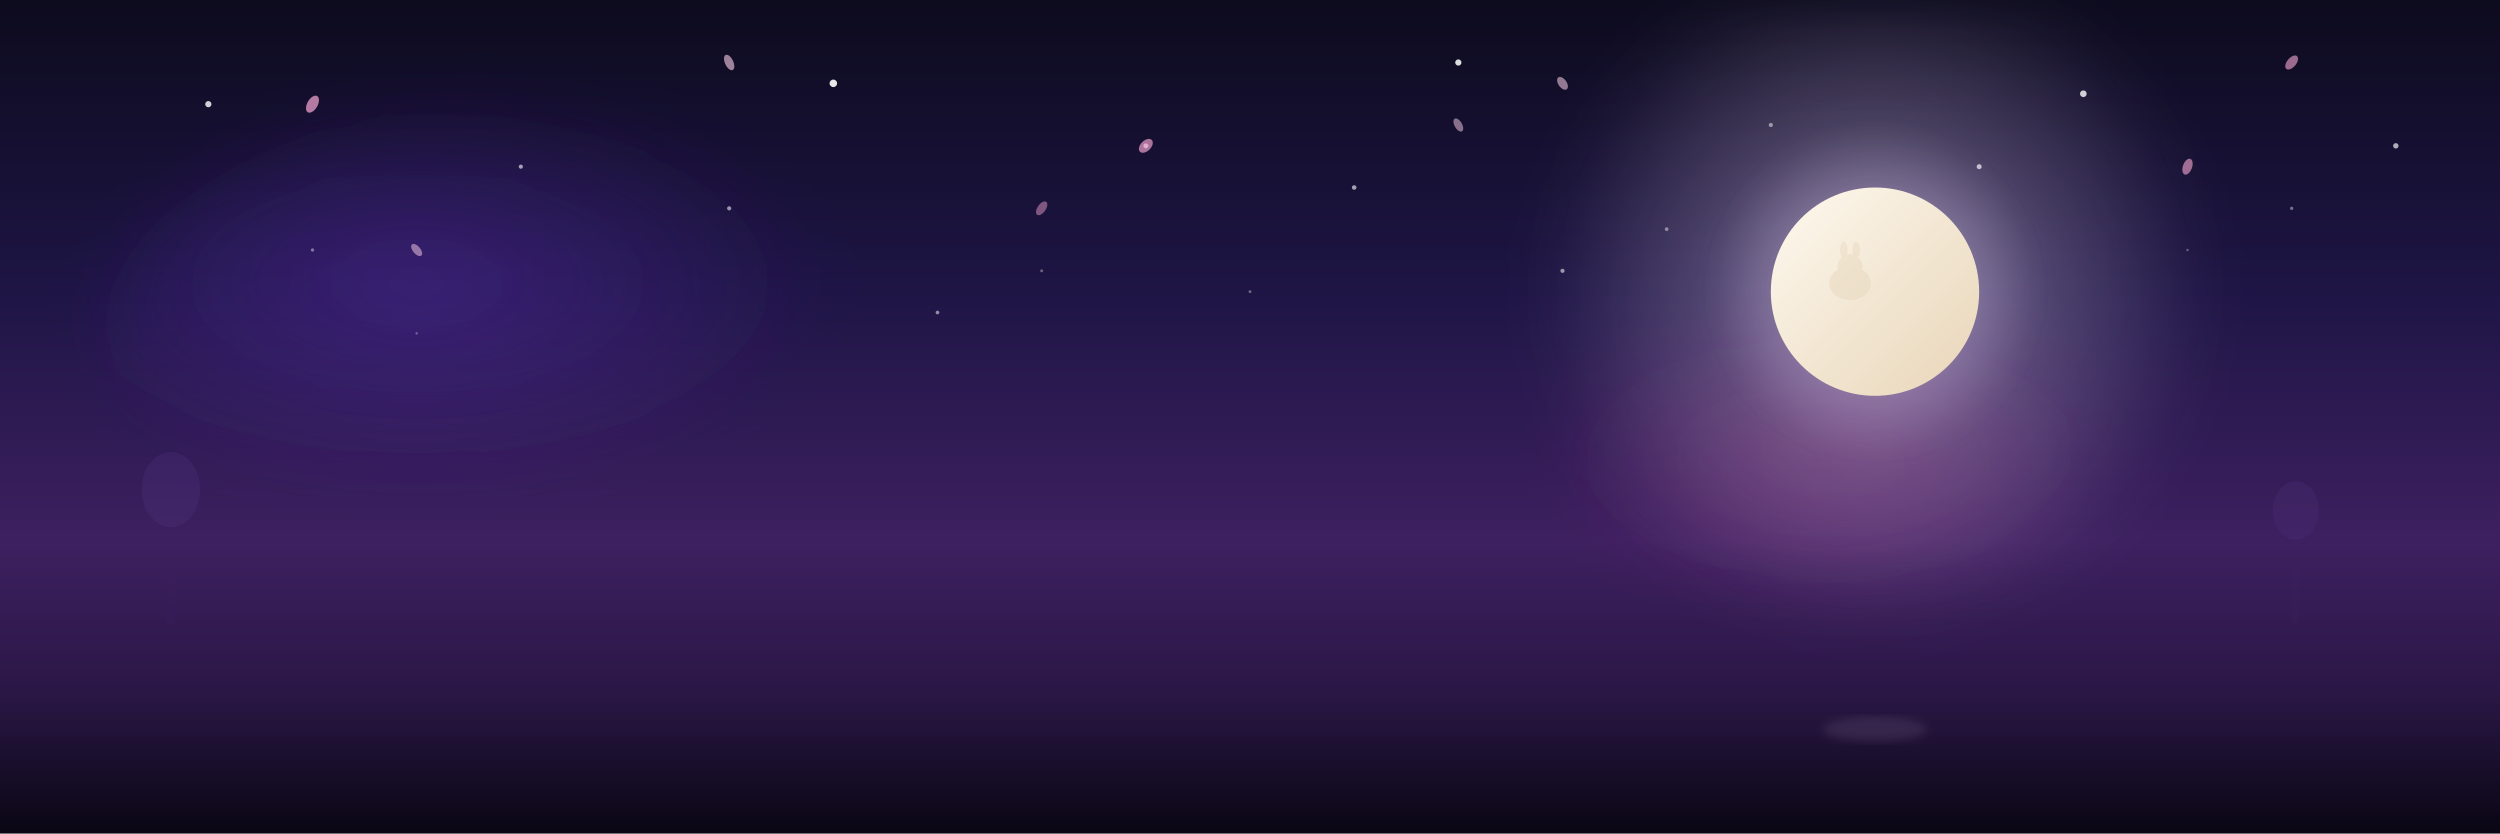
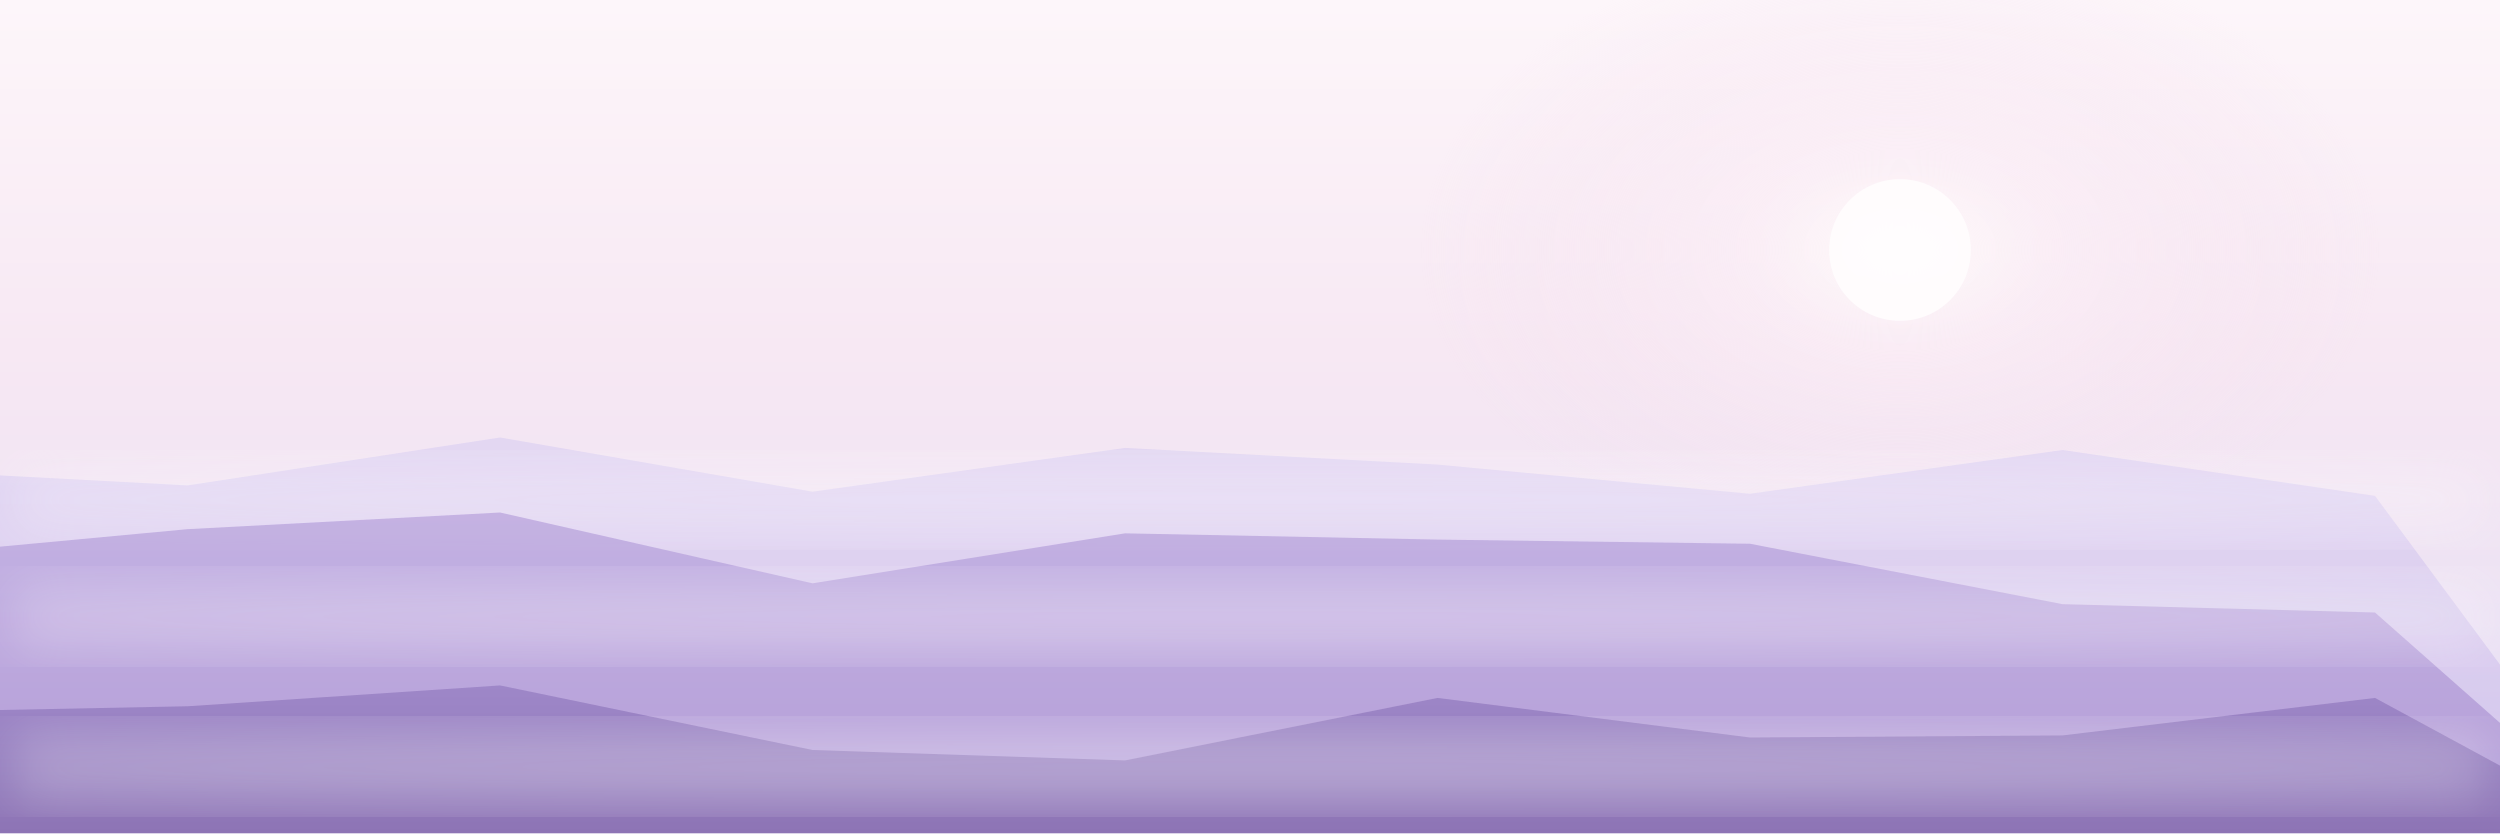
<svg xmlns="http://www.w3.org/2000/svg" viewBox="0 0 1200 400" preserveAspectRatio="xMidYMid slice">
  <defs>
-     <linearGradient id="sky" x1="0" y1="0" x2="0" y2="1">
-       <stop offset="0%" stop-color="#0d0b1e" />
-       <stop offset="35%" stop-color="#1e1545" />
-       <stop offset="65%" stop-color="#3d2060" />
-       <stop offset="100%" stop-color="#1a0f2e" />
+     <linearGradient id="skD" x1="0" y1="0" x2="0" y2="1">
+       <stop offset="0%" stop-color="#fdf6fa" />
+       <stop offset="42%" stop-color="#f7e8f3" />
+       <stop offset="100%" stop-color="#e3ddf4" />
    </linearGradient>
-     <radialGradient id="nebula1" cx="30%" cy="40%" r="40%">
-       <stop offset="0%" stop-color="#7c3aed" stop-opacity="0.3" />
-       <stop offset="100%" stop-color="#7c3aed" stop-opacity="0" />
+     <radialGradient id="moonD" cx="50%" cy="50%" r="50%">
+       <stop offset="0%" stop-color="#fffefb" stop-opacity="1" />
+       <stop offset="32%" stop-color="#fbeef6" stop-opacity="0.6" />
+       <stop offset="100%" stop-color="#f2dcec" stop-opacity="0" />
    </radialGradient>
-     <radialGradient id="nebula2" cx="70%" cy="60%" r="35%">
-       <stop offset="0%" stop-color="#ec4899" stop-opacity="0.2" />
-       <stop offset="100%" stop-color="#ec4899" stop-opacity="0" />
-     </radialGradient>
-     <radialGradient id="moon-glow" cx="50%" cy="50%" r="50%">
-       <stop offset="0%" stop-color="#e8d5f5" stop-opacity="0.5" />
-       <stop offset="100%" stop-color="#e8d5f5" stop-opacity="0" />
-     </radialGradient>
-     <linearGradient id="moon" x1="0" y1="0" x2="1" y2="1">
-       <stop offset="0%" stop-color="#fef9ef" />
-       <stop offset="100%" stop-color="#e8d5b8" />
+     <linearGradient id="a1" x1="0" y1="0" x2="0" y2="1">
+       <stop offset="0%" stop-color="#ddd2f2" />
+       <stop offset="100%" stop-color="#cdbde9" />
    </linearGradient>
-     <linearGradient id="water" x1="0" y1="0" x2="0" y2="1">
-       <stop offset="0%" stop-color="#1a0f2e" stop-opacity="0" />
-       <stop offset="100%" stop-color="#0a0612" />
+     <linearGradient id="a2" x1="0" y1="0" x2="0" y2="1">
+       <stop offset="0%" stop-color="#bfabe0" />
+       <stop offset="100%" stop-color="#ad96d3" />
    </linearGradient>
-     <filter id="blur-lg">
-       <feGaussianBlur stdDeviation="15" />
-     </filter>
-     <filter id="blur-md">
-       <feGaussianBlur stdDeviation="6" />
-     </filter>
-     <filter id="blur-sm">
-       <feGaussianBlur stdDeviation="2" />
+     <linearGradient id="a3" x1="0" y1="0" x2="0" y2="1">
+       <stop offset="0%" stop-color="#9c85c6" />
+       <stop offset="100%" stop-color="#8a72b3" />
+     </linearGradient>
+     <filter id="fG" x="-25%" y="-25%" width="150%" height="150%">
+       <feGaussianBlur stdDeviation="16" />
    </filter>
  </defs>
-   <rect width="1200" height="400" fill="url(#sky)" />
-   <ellipse cx="300" cy="160" rx="250" ry="120" fill="url(#nebula1)" filter="url(#blur-lg)" />
-   <ellipse cx="800" cy="200" rx="200" ry="100" fill="url(#nebula2)" filter="url(#blur-lg)" />
-   <g fill="#fff">
-     <circle cx="100" cy="50" r="1.5" opacity="0.8">
-       <animate attributeName="opacity" values="0.8;0.3;0.8" dur="3s" repeatCount="indefinite" />
-     </circle>
-     <circle cx="250" cy="80" r="1" opacity="0.6" />
-     <circle cx="400" cy="40" r="1.8" opacity="0.9">
-       <animate attributeName="opacity" values="0.9;0.4;0.9" dur="2.5s" repeatCount="indefinite" />
-     </circle>
-     <circle cx="550" cy="70" r="1.2" opacity="0.7" />
-     <circle cx="700" cy="30" r="1.5" opacity="0.85">
-       <animate attributeName="opacity" values="0.85;0.35;0.85" dur="3.5s" repeatCount="indefinite" />
-     </circle>
-     <circle cx="850" cy="60" r="1" opacity="0.5" />
-     <circle cx="1000" cy="45" r="1.6" opacity="0.8">
-       <animate attributeName="opacity" values="0.8;0.3;0.8" dur="2.8s" repeatCount="indefinite" />
-     </circle>
-     <circle cx="1150" cy="70" r="1.3" opacity="0.65" />
-     <circle cx="150" cy="120" r="0.8" opacity="0.4" />
-     <circle cx="350" cy="100" r="1" opacity="0.55" />
-     <circle cx="500" cy="130" r="0.7" opacity="0.35" />
-     <circle cx="650" cy="90" r="1.1" opacity="0.6">
-       <animate attributeName="opacity" values="0.6;0.2;0.6" dur="4s" repeatCount="indefinite" />
-     </circle>
-     <circle cx="800" cy="110" r="0.9" opacity="0.45" />
-     <circle cx="950" cy="80" r="1.2" opacity="0.7">
-       <animate attributeName="opacity" values="0.7;0.25;0.7" dur="3.2s" repeatCount="indefinite" />
-     </circle>
-     <circle cx="1100" cy="100" r="0.8" opacity="0.4" />
-     <circle cx="200" cy="160" r="0.6" opacity="0.3" />
-     <circle cx="450" cy="150" r="0.9" opacity="0.5" />
-     <circle cx="600" cy="140" r="0.7" opacity="0.35" />
-     <circle cx="750" cy="130" r="1" opacity="0.55">
-       <animate attributeName="opacity" values="0.55;0.15;0.55" dur="4.5s" repeatCount="indefinite" />
-     </circle>
-     <circle cx="900" cy="150" r="0.8" opacity="0.4" />
-     <circle cx="1050" cy="120" r="0.6" opacity="0.3" />
-   </g>
-   <circle cx="900" cy="140" r="160" fill="url(#moon-glow)" filter="url(#blur-lg)" />
-   <circle cx="900" cy="140" r="80" fill="url(#moon-glow)" filter="url(#blur-md)" />
-   <circle cx="900" cy="140" r="50" fill="url(#moon)" />
-   <g opacity="0.12" transform="translate(888,128)">
-     <ellipse cx="0" cy="8" rx="10" ry="8" fill="#b8956a" />
-     <circle cx="0" cy="0" r="6" fill="#b8956a" />
-     <ellipse cx="-3" cy="-8" rx="1.8" ry="4" fill="#b8956a" />
-     <ellipse cx="3" cy="-8" rx="1.8" ry="4" fill="#b8956a" />
-   </g>
-   <g>
-     <ellipse cx="150" cy="50" rx="2.5" ry="4.5" fill="#f9a8d4" opacity="0.7" transform="rotate(30 150 50)">
-       <animate attributeName="cy" values="50;350" dur="8s" repeatCount="indefinite" />
-       <animate attributeName="cx" values="150;170" dur="8s" repeatCount="indefinite" />
-     </ellipse>
-     <ellipse cx="350" cy="30" rx="2" ry="4" fill="#fbcfe8" opacity="0.6" transform="rotate(-25 350 30)">
-       <animate attributeName="cy" values="30;360" dur="10s" repeatCount="indefinite" />
-       <animate attributeName="cx" values="350;330" dur="10s" repeatCount="indefinite" />
-     </ellipse>
-     <ellipse cx="550" cy="70" rx="2.5" ry="4" fill="#f9a8d4" opacity="0.65" transform="rotate(45 550 70)">
-       <animate attributeName="cy" values="70;370" dur="9s" repeatCount="indefinite" />
-       <animate attributeName="cx" values="550;580" dur="9s" repeatCount="indefinite" />
-     </ellipse>
-     <ellipse cx="750" cy="40" rx="2" ry="3.5" fill="#fbcfe8" opacity="0.55" transform="rotate(-35 750 40)">
-       <animate attributeName="cy" values="40;340" dur="11s" repeatCount="indefinite" />
-       <animate attributeName="cx" values="750;720" dur="11s" repeatCount="indefinite" />
-     </ellipse>
-     <ellipse cx="1050" cy="80" rx="2.2" ry="4" fill="#f9a8d4" opacity="0.6" transform="rotate(20 1050 80)">
-       <animate attributeName="cy" values="80;380" dur="7.5s" repeatCount="indefinite" />
-       <animate attributeName="cx" values="1050;1080" dur="7.5s" repeatCount="indefinite" />
-     </ellipse>
-     <ellipse cx="200" cy="120" rx="1.8" ry="3.5" fill="#fbcfe8" opacity="0.5" transform="rotate(-40 200 120)">
-       <animate attributeName="cy" values="120;390" dur="12s" repeatCount="indefinite" />
-       <animate attributeName="cx" values="200;180" dur="12s" repeatCount="indefinite" />
-     </ellipse>
-     <ellipse cx="500" cy="100" rx="2" ry="3.8" fill="#f9a8d4" opacity="0.45" transform="rotate(35 500 100)">
-       <animate attributeName="cy" values="100;370" dur="9.5s" repeatCount="indefinite" />
-       <animate attributeName="cx" values="500;520" dur="9.5s" repeatCount="indefinite" />
-     </ellipse>
-     <ellipse cx="700" cy="60" rx="1.8" ry="3.5" fill="#fbcfe8" opacity="0.5" transform="rotate(-30 700 60)">
-       <animate attributeName="cy" values="60;360" dur="10.5s" repeatCount="indefinite" />
-       <animate attributeName="cx" values="700;670" dur="10.5s" repeatCount="indefinite" />
-     </ellipse>
-     <ellipse cx="1100" cy="30" rx="2.2" ry="4" fill="#f9a8d4" opacity="0.6" transform="rotate(40 1100 30)">
-       <animate attributeName="cy" values="30;350" dur="8.5s" repeatCount="indefinite" />
-       <animate attributeName="cx" values="1100;1130" dur="8.5s" repeatCount="indefinite" />
-     </ellipse>
-   </g>
-   <g opacity="0.2">
-     <rect x="80" y="240" width="4" height="60" rx="2" fill="#3d2060" />
-     <ellipse cx="82" cy="235" rx="14" ry="18" fill="#5c3d8a" />
-   </g>
-   <g opacity="0.15">
-     <rect x="1100" y="250" width="3.5" height="50" rx="1.75" fill="#3d2060" />
-     <ellipse cx="1102" cy="245" rx="11" ry="14" fill="#5c3d8a" />
-   </g>
-   <rect y="330" width="1200" height="70" fill="url(#water)" />
-   <g opacity="0.1">
-     <ellipse cx="900" cy="350" rx="25" ry="6" fill="#e8d5f5" filter="url(#blur-sm)" />
-   </g>
+   <rect width="1200" height="400" fill="url(#skD)" />
+   <ellipse cx="912" cy="120" rx="230" ry="150" fill="url(#moonD)" />
+   <circle cx="912" cy="120" r="34" fill="#fffdfe" opacity="0.92" />
+   <path d="M-60 225 L90 233 L240 210 L390 236 L540 215 L690 223 L840 237 L990 216 L1140 238 L1260 400 L-60 400 Z" fill="url(#a1)" opacity="0.75" />
+   <ellipse cx="600" cy="240" rx="864" ry="16" fill="#fffbfe" opacity="0.4" filter="url(#fG)" />
+   <path d="M-60 268 L90 254 L240 246 L390 280 L540 256 L690 259 L840 261 L990 290 L1140 294 L1260 400 L-60 400 Z" fill="url(#a2)" opacity="0.86" />
+   <ellipse cx="600" cy="296" rx="864" ry="16" fill="#fffbfe" opacity="0.4" filter="url(#fG)" />
+   <path d="M-60 342 L90 339 L240 329 L390 360 L540 365 L690 335 L840 354 L990 353 L1140 335 L1260 400 L-60 400 Z" fill="url(#a3)" opacity="0.93" />
+   <ellipse cx="600" cy="368" rx="864" ry="16" fill="#fffbfe" opacity="0.4" filter="url(#fG)" />
</svg>
